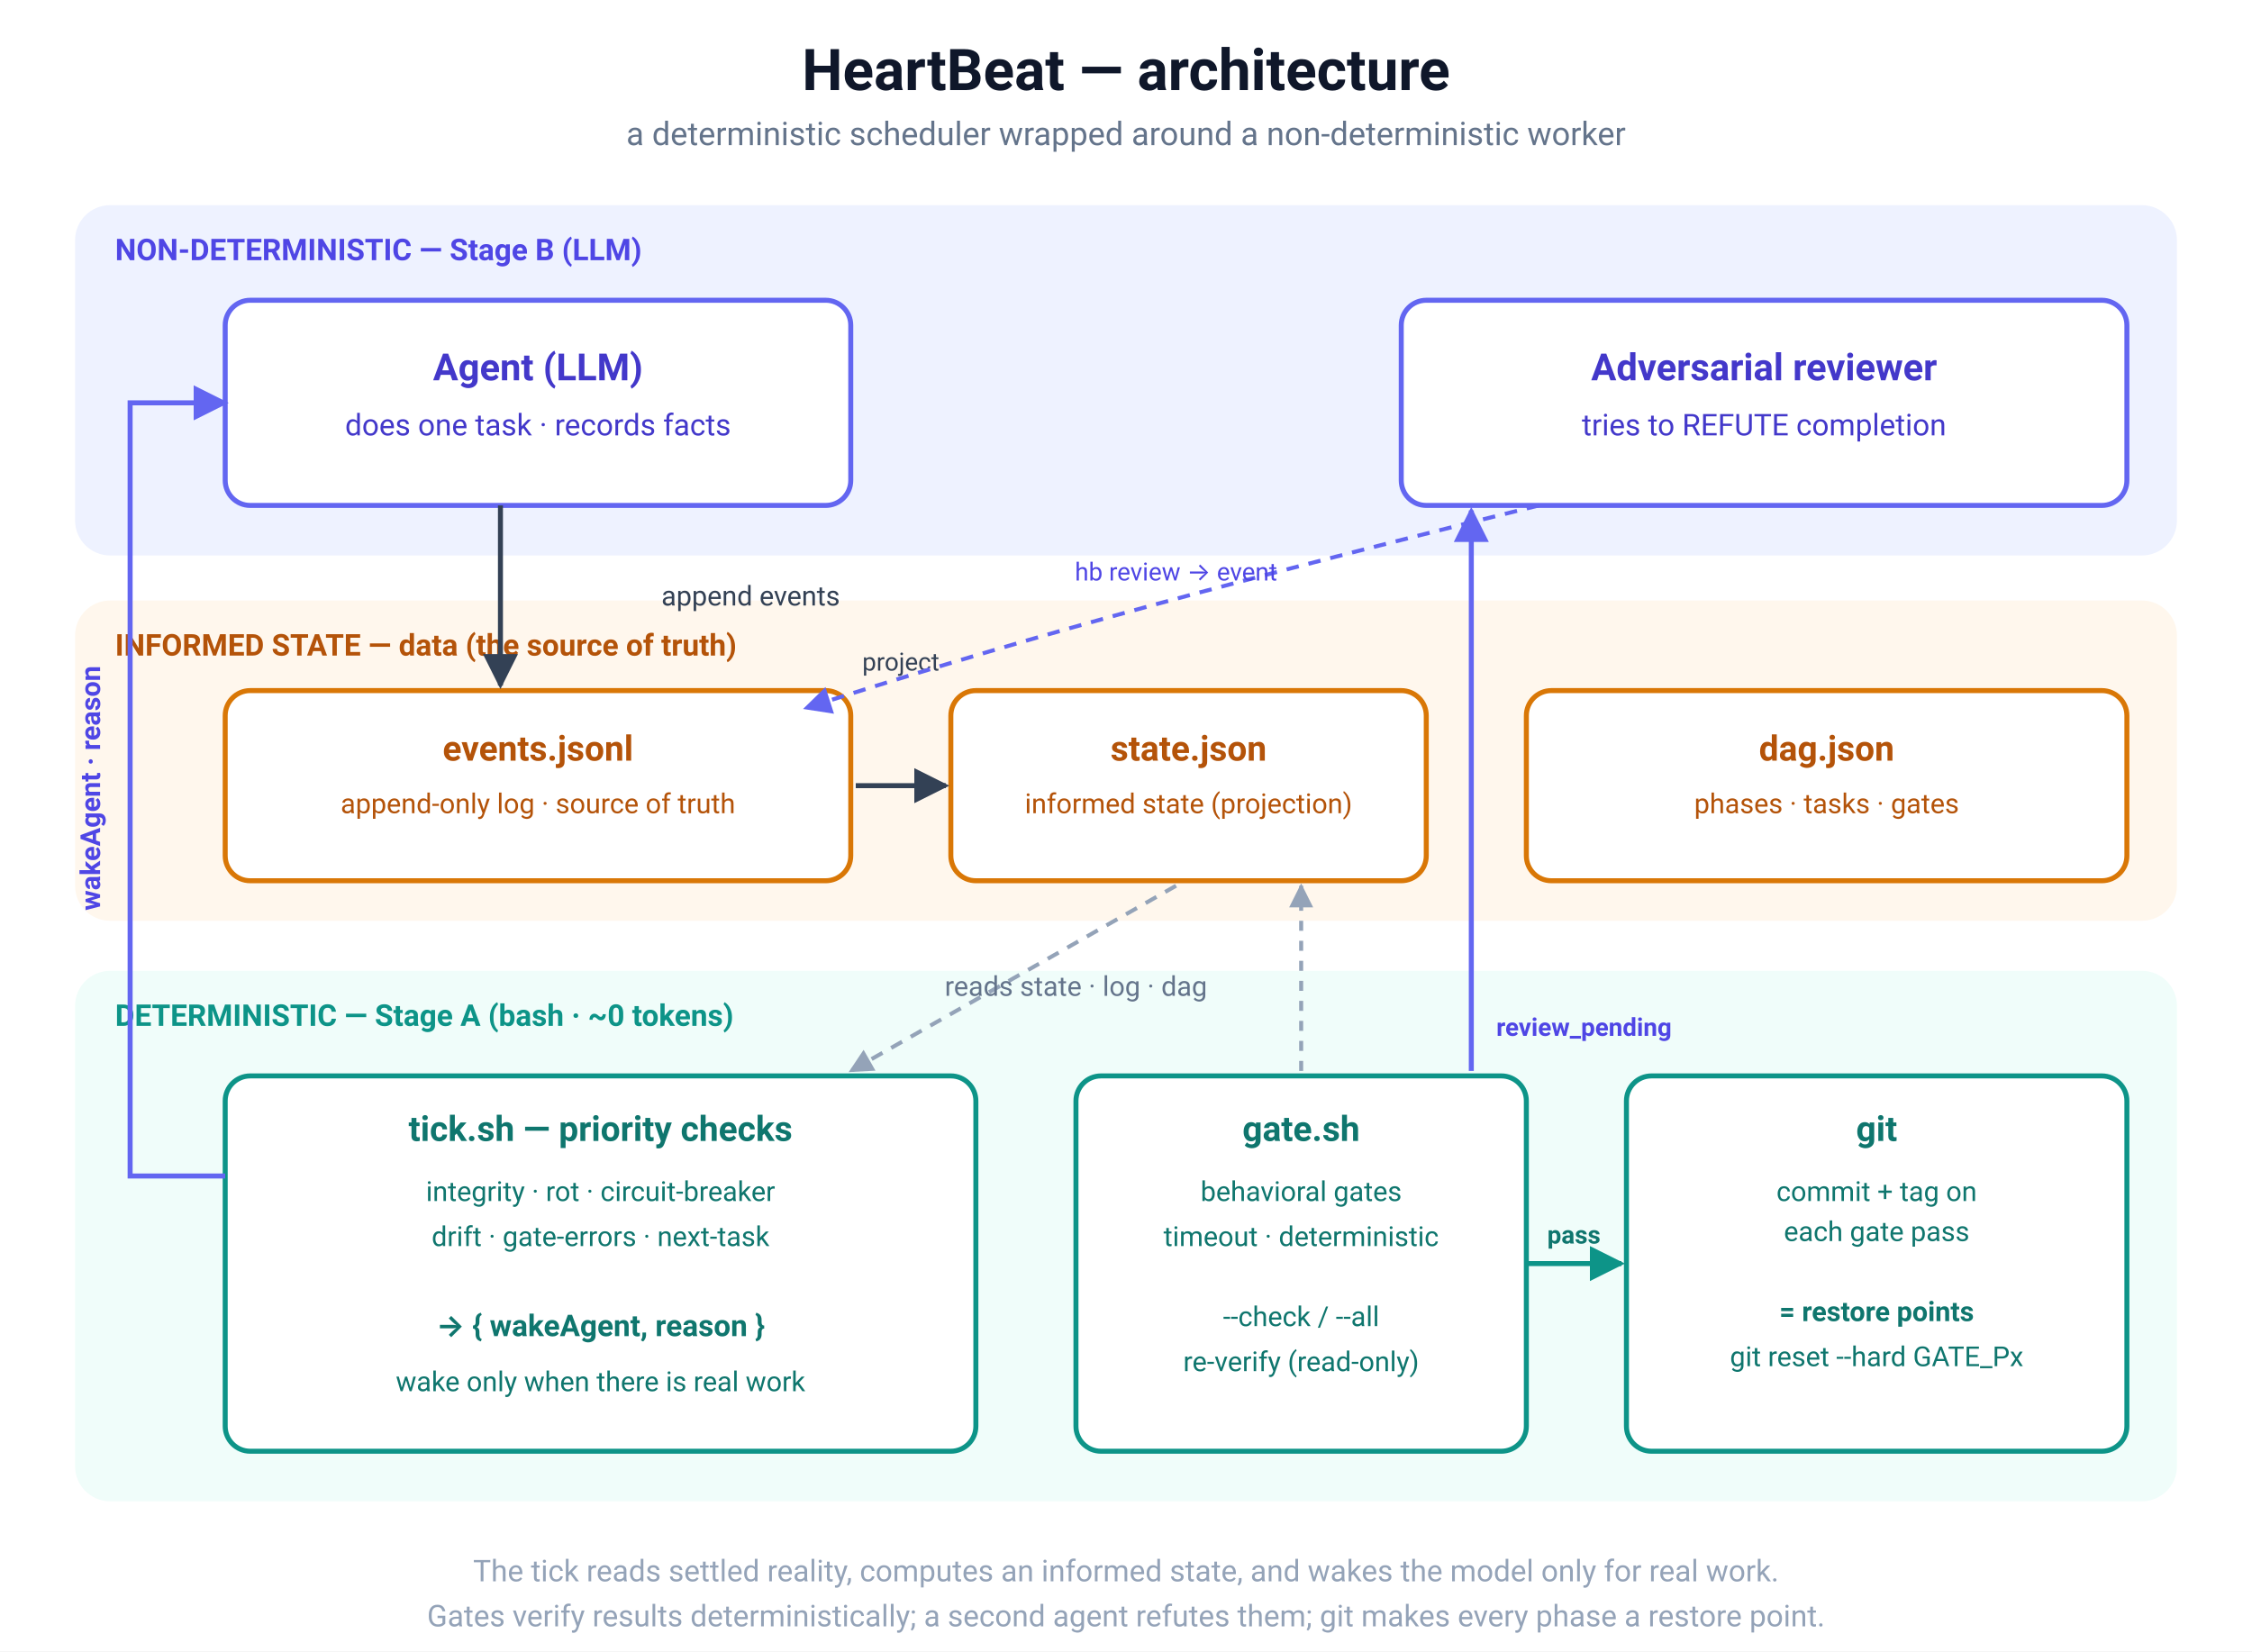
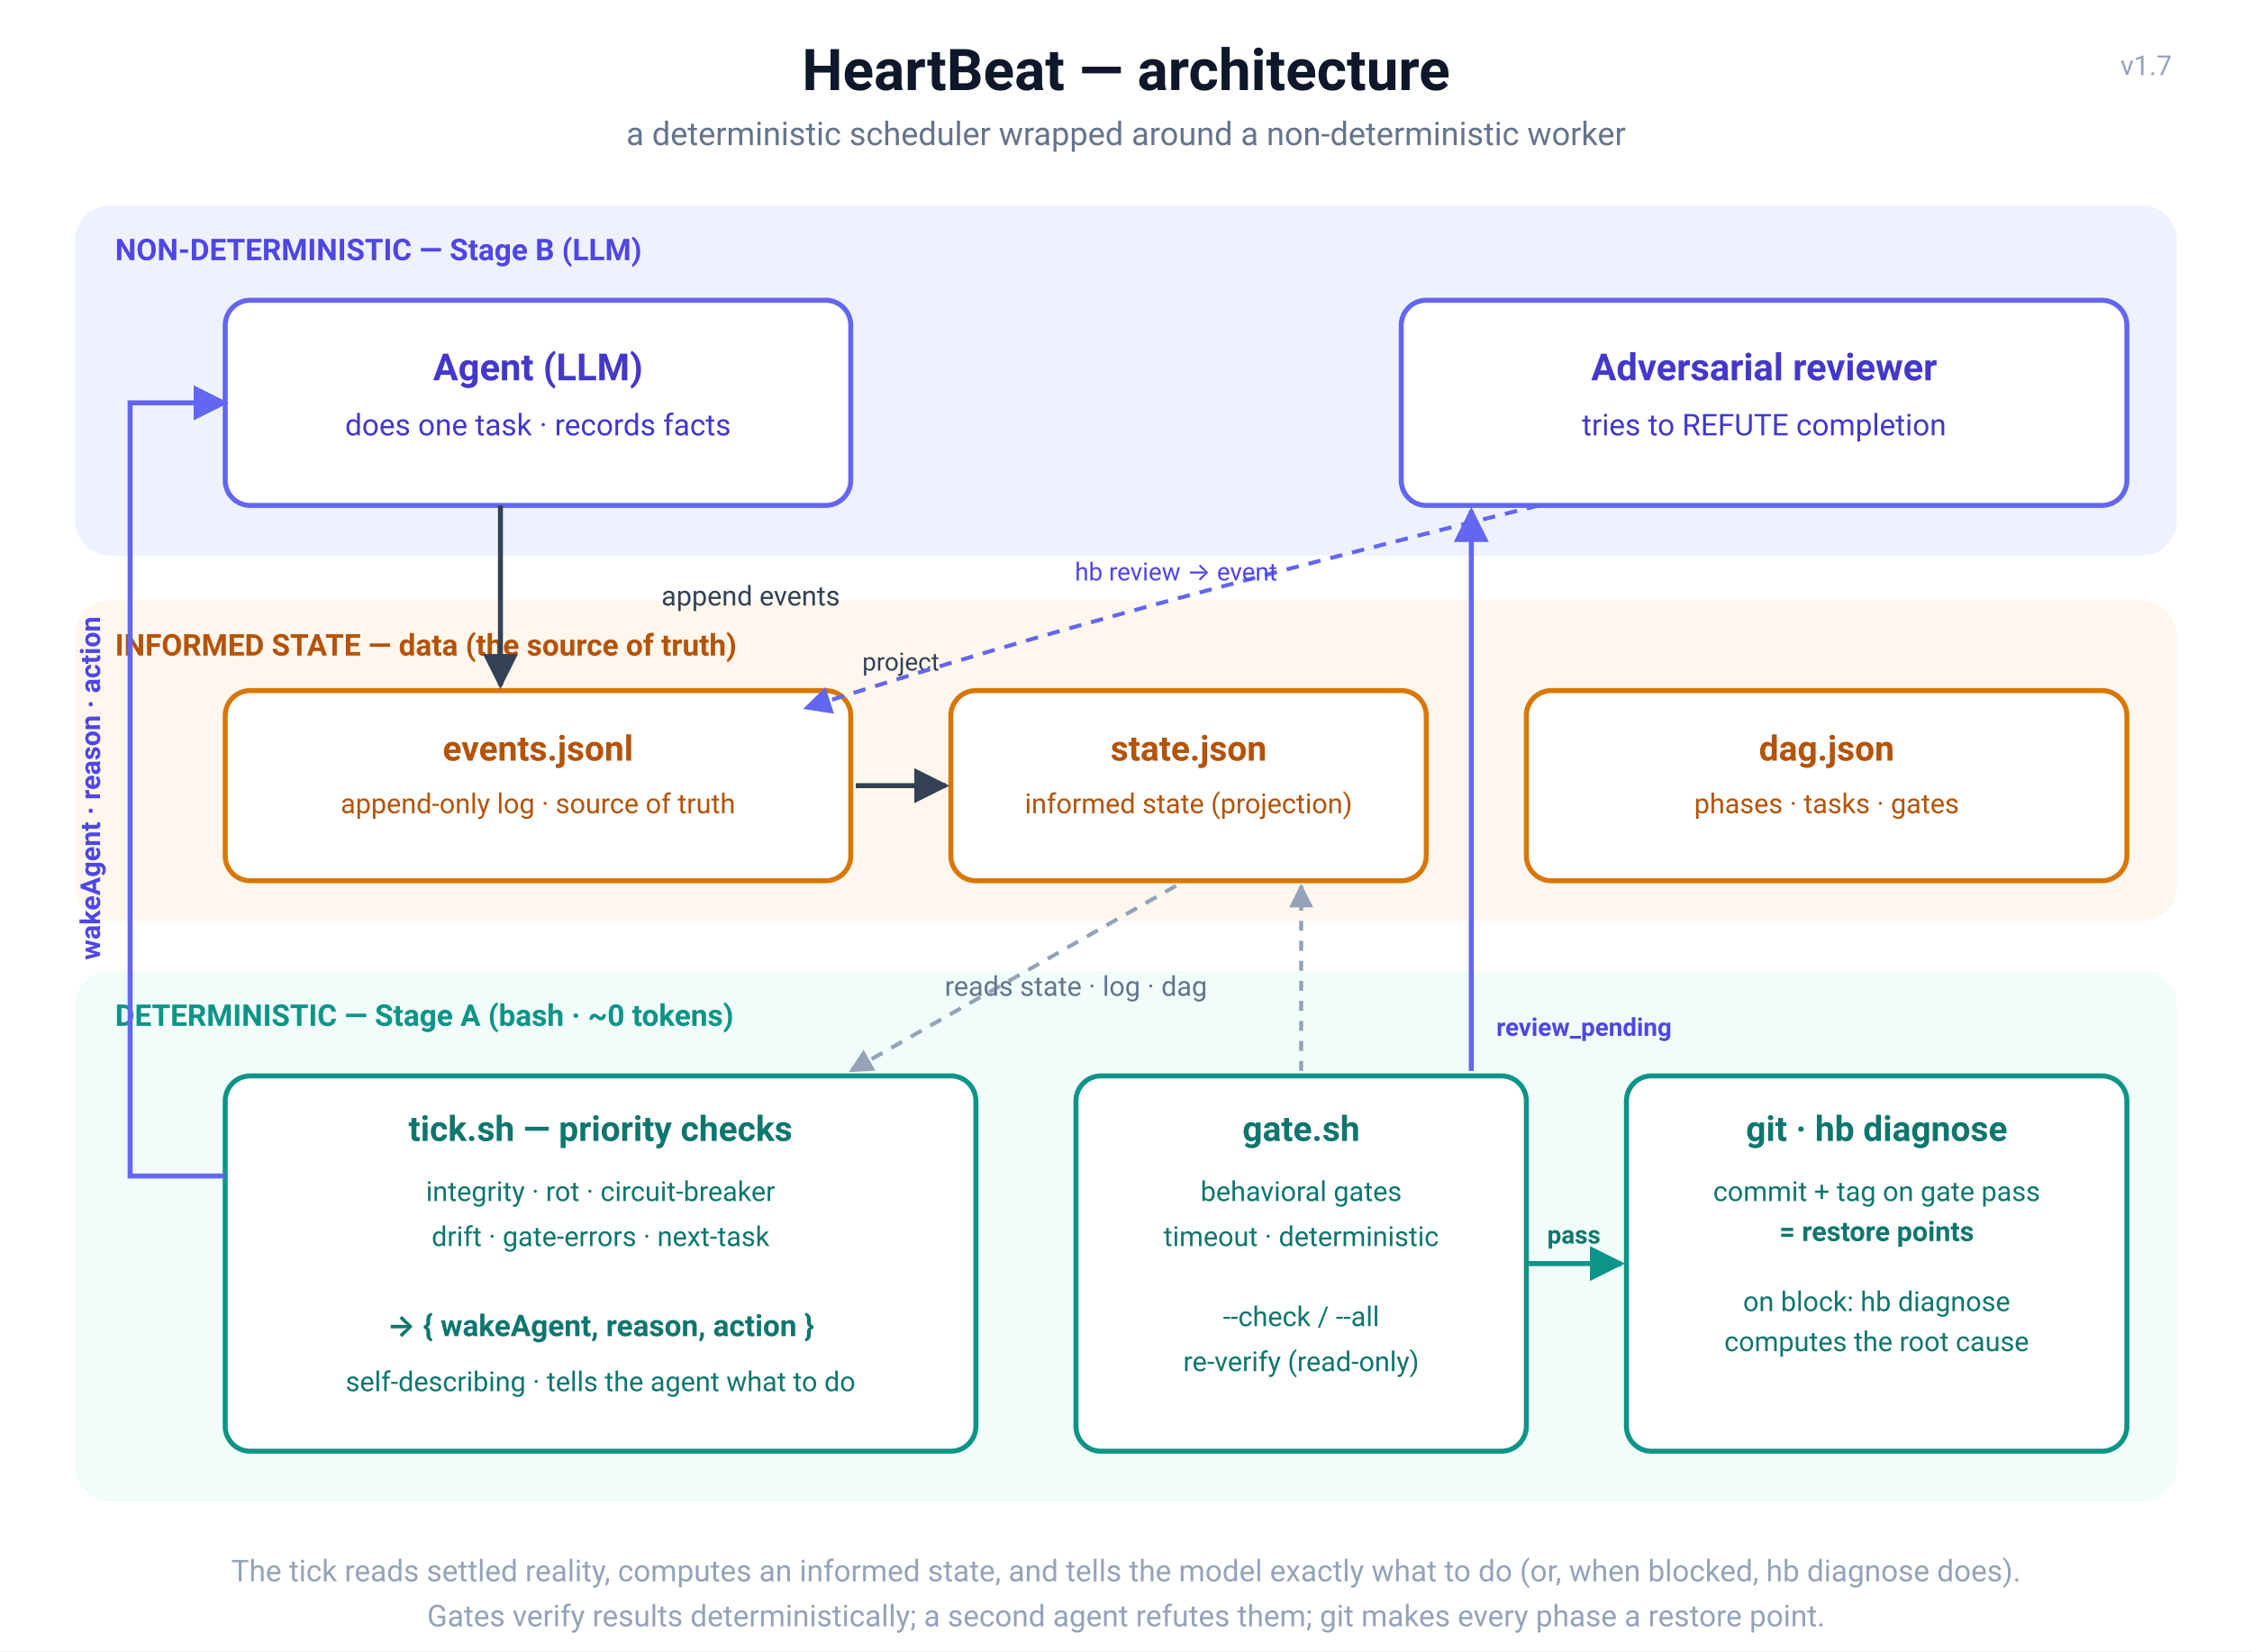
<svg xmlns="http://www.w3.org/2000/svg" viewBox="0 0 900 660" font-family="system-ui, -apple-system, Segoe UI, Roboto, sans-serif">
  <defs>
    <marker id="a" viewBox="0 0 10 10" refX="9" refY="5" markerWidth="7" markerHeight="7" orient="auto">
      <path d="M0,0 L10,5 L0,10 z" fill="#334155" />
    </marker>
    <marker id="ai" viewBox="0 0 10 10" refX="9" refY="5" markerWidth="7" markerHeight="7" orient="auto">
      <path d="M0,0 L10,5 L0,10 z" fill="#6366f1" />
    </marker>
    <marker id="at" viewBox="0 0 10 10" refX="9" refY="5" markerWidth="7" markerHeight="7" orient="auto">
      <path d="M0,0 L10,5 L0,10 z" fill="#0d9488" />
    </marker>
    <marker id="ag" viewBox="0 0 10 10" refX="9" refY="5" markerWidth="6" markerHeight="6" orient="auto">
      <path d="M0,0 L10,5 L0,10 z" fill="#94a3b8" />
    </marker>
  </defs>
  <rect width="900" height="660" fill="#ffffff" />
  <text x="450" y="36" text-anchor="middle" font-size="23" font-weight="700" fill="#0f172a">HeartBeat — architecture</text>
  <text x="450" y="58" text-anchor="middle" font-size="13" fill="#64748b">a deterministic scheduler wrapped around a non-deterministic worker</text>
+   <text x="868" y="30" text-anchor="end" font-size="11" fill="#94a3b8">v1.7</text>
  <rect x="30" y="82" width="840" height="140" rx="14" fill="#eef2ff" />
  <rect x="30" y="240" width="840" height="128" rx="14" fill="#fff7ed" />
  <rect x="30" y="388" width="840" height="212" rx="14" fill="#f0fdfa" />
  <text x="46" y="104" font-size="12" font-weight="700" fill="#4f46e5">NON-DETERMINISTIC — Stage B (LLM)</text>
  <text x="46" y="262" font-size="12" font-weight="700" fill="#b45309">INFORMED STATE — data (the source of truth)</text>
  <text x="46" y="410" font-size="12" font-weight="700" fill="#0d9488">DETERMINISTIC — Stage A (bash · ~0 tokens)</text>
  <rect x="90" y="120" width="250" height="82" rx="10" fill="#ffffff" stroke="#6366f1" stroke-width="2" />
  <text x="215" y="152" text-anchor="middle" font-size="15" font-weight="700" fill="#4338ca">Agent (LLM)</text>
  <text x="215" y="174" text-anchor="middle" font-size="12" fill="#4338ca">does one task · records facts</text>
  <rect x="560" y="120" width="290" height="82" rx="10" fill="#ffffff" stroke="#6366f1" stroke-width="2" />
  <text x="705" y="152" text-anchor="middle" font-size="15" font-weight="700" fill="#4338ca">Adversarial reviewer</text>
  <text x="705" y="174" text-anchor="middle" font-size="12" fill="#4338ca">tries to REFUTE completion</text>
  <rect x="90" y="276" width="250" height="76" rx="10" fill="#ffffff" stroke="#d97706" stroke-width="2" />
  <text x="215" y="304" text-anchor="middle" font-size="14" font-weight="700" fill="#b45309">events.jsonl</text>
  <text x="215" y="325" text-anchor="middle" font-size="11" fill="#b45309">append-only log · source of truth</text>
  <rect x="380" y="276" width="190" height="76" rx="10" fill="#ffffff" stroke="#d97706" stroke-width="2" />
  <text x="475" y="304" text-anchor="middle" font-size="14" font-weight="700" fill="#b45309">state.json</text>
  <text x="475" y="325" text-anchor="middle" font-size="11" fill="#b45309">informed state (projection)</text>
  <rect x="610" y="276" width="240" height="76" rx="10" fill="#ffffff" stroke="#d97706" stroke-width="2" />
  <text x="730" y="304" text-anchor="middle" font-size="14" font-weight="700" fill="#b45309">dag.json</text>
  <text x="730" y="325" text-anchor="middle" font-size="11" fill="#b45309">phases · tasks · gates</text>
  <rect x="90" y="430" width="300" height="150" rx="10" fill="#ffffff" stroke="#0d9488" stroke-width="2" />
  <text x="240" y="456" text-anchor="middle" font-size="14" font-weight="700" fill="#0f766e">tick.sh — priority checks</text>
  <text x="240" y="480" text-anchor="middle" font-size="11" fill="#0f766e">integrity · rot · circuit-breaker</text>
  <text x="240" y="498" text-anchor="middle" font-size="11" fill="#0f766e">drift · gate-errors · next-task</text>
-   <text x="240" y="534" text-anchor="middle" font-size="12" font-weight="700" fill="#0f766e">→ { wakeAgent, reason }</text>
-   <text x="240" y="556" text-anchor="middle" font-size="11" fill="#0f766e">wake only when there is real work</text>
+   <text x="240" y="534" text-anchor="middle" font-size="12" font-weight="700" fill="#0f766e">→ { wakeAgent, reason, action }</text>
+   <text x="240" y="556" text-anchor="middle" font-size="11" fill="#0f766e">self-describing · tells the agent what to do</text>
  <rect x="430" y="430" width="180" height="150" rx="10" fill="#ffffff" stroke="#0d9488" stroke-width="2" />
  <text x="520" y="456" text-anchor="middle" font-size="14" font-weight="700" fill="#0f766e">gate.sh</text>
  <text x="520" y="480" text-anchor="middle" font-size="11" fill="#0f766e">behavioral gates</text>
  <text x="520" y="498" text-anchor="middle" font-size="11" fill="#0f766e">timeout · deterministic</text>
  <text x="520" y="530" text-anchor="middle" font-size="11" fill="#0f766e">--check / --all</text>
  <text x="520" y="548" text-anchor="middle" font-size="11" fill="#0f766e">re-verify (read-only)</text>
  <rect x="650" y="430" width="200" height="150" rx="10" fill="#ffffff" stroke="#0d9488" stroke-width="2" />
-   <text x="750" y="456" text-anchor="middle" font-size="14" font-weight="700" fill="#0f766e">git</text>
-   <text x="750" y="480" text-anchor="middle" font-size="11" fill="#0f766e">commit + tag on</text>
-   <text x="750" y="496" text-anchor="middle" font-size="11" fill="#0f766e">each gate pass</text>
-   <text x="750" y="528" text-anchor="middle" font-size="11" font-weight="700" fill="#0f766e">= restore points</text>
-   <text x="750" y="546" text-anchor="middle" font-size="11" fill="#0f766e">git reset --hard GATE_Px</text>
+   <text x="750" y="456" text-anchor="middle" font-size="14" font-weight="700" fill="#0f766e">git · hb diagnose</text>
+   <text x="750" y="480" text-anchor="middle" font-size="11" fill="#0f766e">commit + tag on gate pass</text>
+   <text x="750" y="496" text-anchor="middle" font-size="11" font-weight="700" fill="#0f766e">= restore points</text>
+   <text x="750" y="524" text-anchor="middle" font-size="11" fill="#0f766e">on block: hb diagnose</text>
+   <text x="750" y="540" text-anchor="middle" font-size="11" fill="#0f766e">computes the root cause</text>
  <path d="M90,470 L52,470 L52,161 L90,161" fill="none" stroke="#6366f1" stroke-width="2" marker-end="url(#ai)" />
-   <text x="40" y="315" transform="rotate(-90 40 315)" text-anchor="middle" font-size="11" font-weight="600" fill="#4f46e5">wakeAgent · reason</text>
+   <text x="40" y="315" transform="rotate(-90 40 315)" text-anchor="middle" font-size="11" font-weight="600" fill="#4f46e5">wakeAgent · reason · action</text>
  <line x1="200" y1="202" x2="200" y2="274" stroke="#334155" stroke-width="2" marker-end="url(#a)" />
  <text x="300" y="242" text-anchor="middle" font-size="11" fill="#334155">append events</text>
  <line x1="342" y1="314" x2="378" y2="314" stroke="#334155" stroke-width="2" marker-end="url(#a)" />
  <text x="360" y="268" text-anchor="middle" font-size="10" fill="#334155">project</text>
  <path d="M470,354 L340,428" fill="none" stroke="#94a3b8" stroke-width="1.6" stroke-dasharray="5 4" marker-end="url(#ag)" />
  <text x="430" y="398" text-anchor="middle" font-size="11" fill="#64748b">reads state · log · dag</text>
  <path d="M588,428 L588,204" fill="none" stroke="#6366f1" stroke-width="2" marker-end="url(#ai)" />
  <text x="598" y="414" text-anchor="start" font-size="10" font-weight="600" fill="#4f46e5">review_pending</text>
  <path d="M615,202 C470,238 400,258 322,283" fill="none" stroke="#6366f1" stroke-width="1.6" stroke-dasharray="5 4" marker-end="url(#ai)" />
  <text x="470" y="232" text-anchor="middle" font-size="10" fill="#4f46e5">hb review → event</text>
  <line x1="610" y1="505" x2="648" y2="505" stroke="#0d9488" stroke-width="2" marker-end="url(#at)" />
  <text x="629" y="497" text-anchor="middle" font-size="10" font-weight="600" fill="#0f766e">pass</text>
  <path d="M520,428 L520,354" fill="none" stroke="#94a3b8" stroke-width="1.6" stroke-dasharray="4 4" marker-end="url(#ag)" />
-   <text x="450" y="632" text-anchor="middle" font-size="12" fill="#94a3b8">The tick reads settled reality, computes an informed state, and wakes the model only for real work.</text>
+   <text x="450" y="632" text-anchor="middle" font-size="12" fill="#94a3b8">The tick reads settled reality, computes an informed state, and tells the model exactly what to do (or, when blocked, hb diagnose does).</text>
  <text x="450" y="650" text-anchor="middle" font-size="12" fill="#94a3b8">Gates verify results deterministically; a second agent refutes them; git makes every phase a restore point.</text>
</svg>
